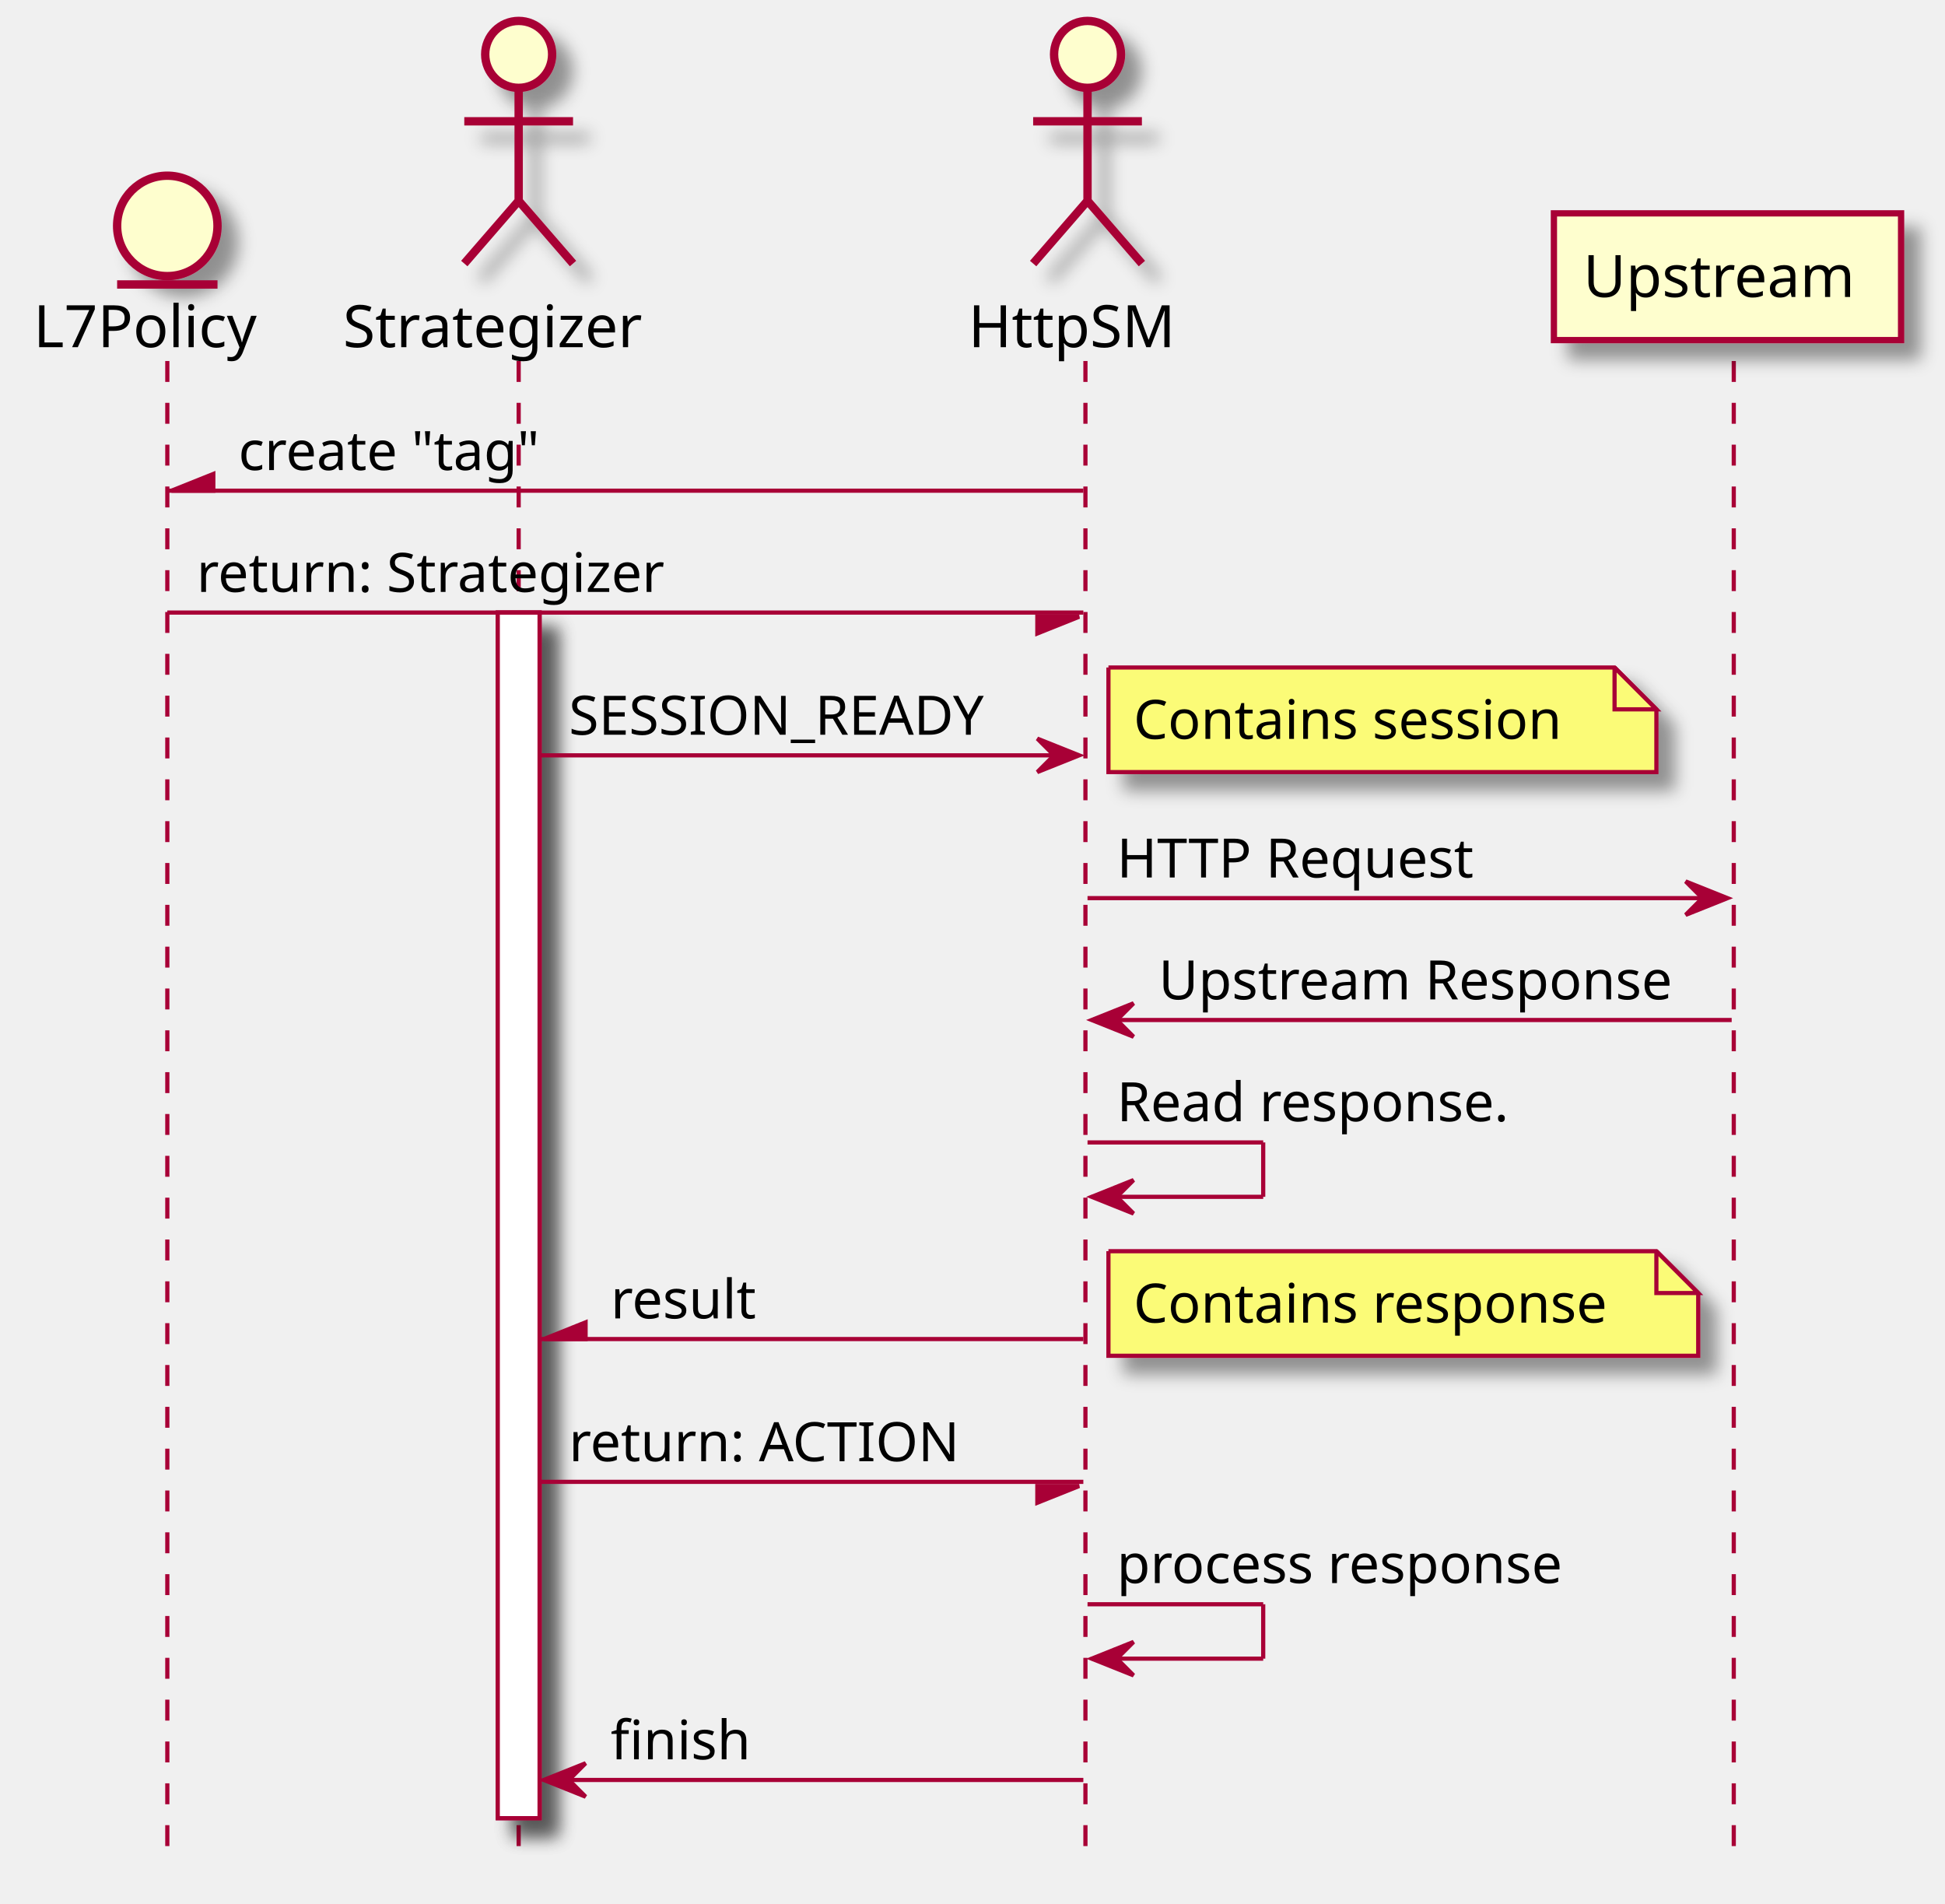
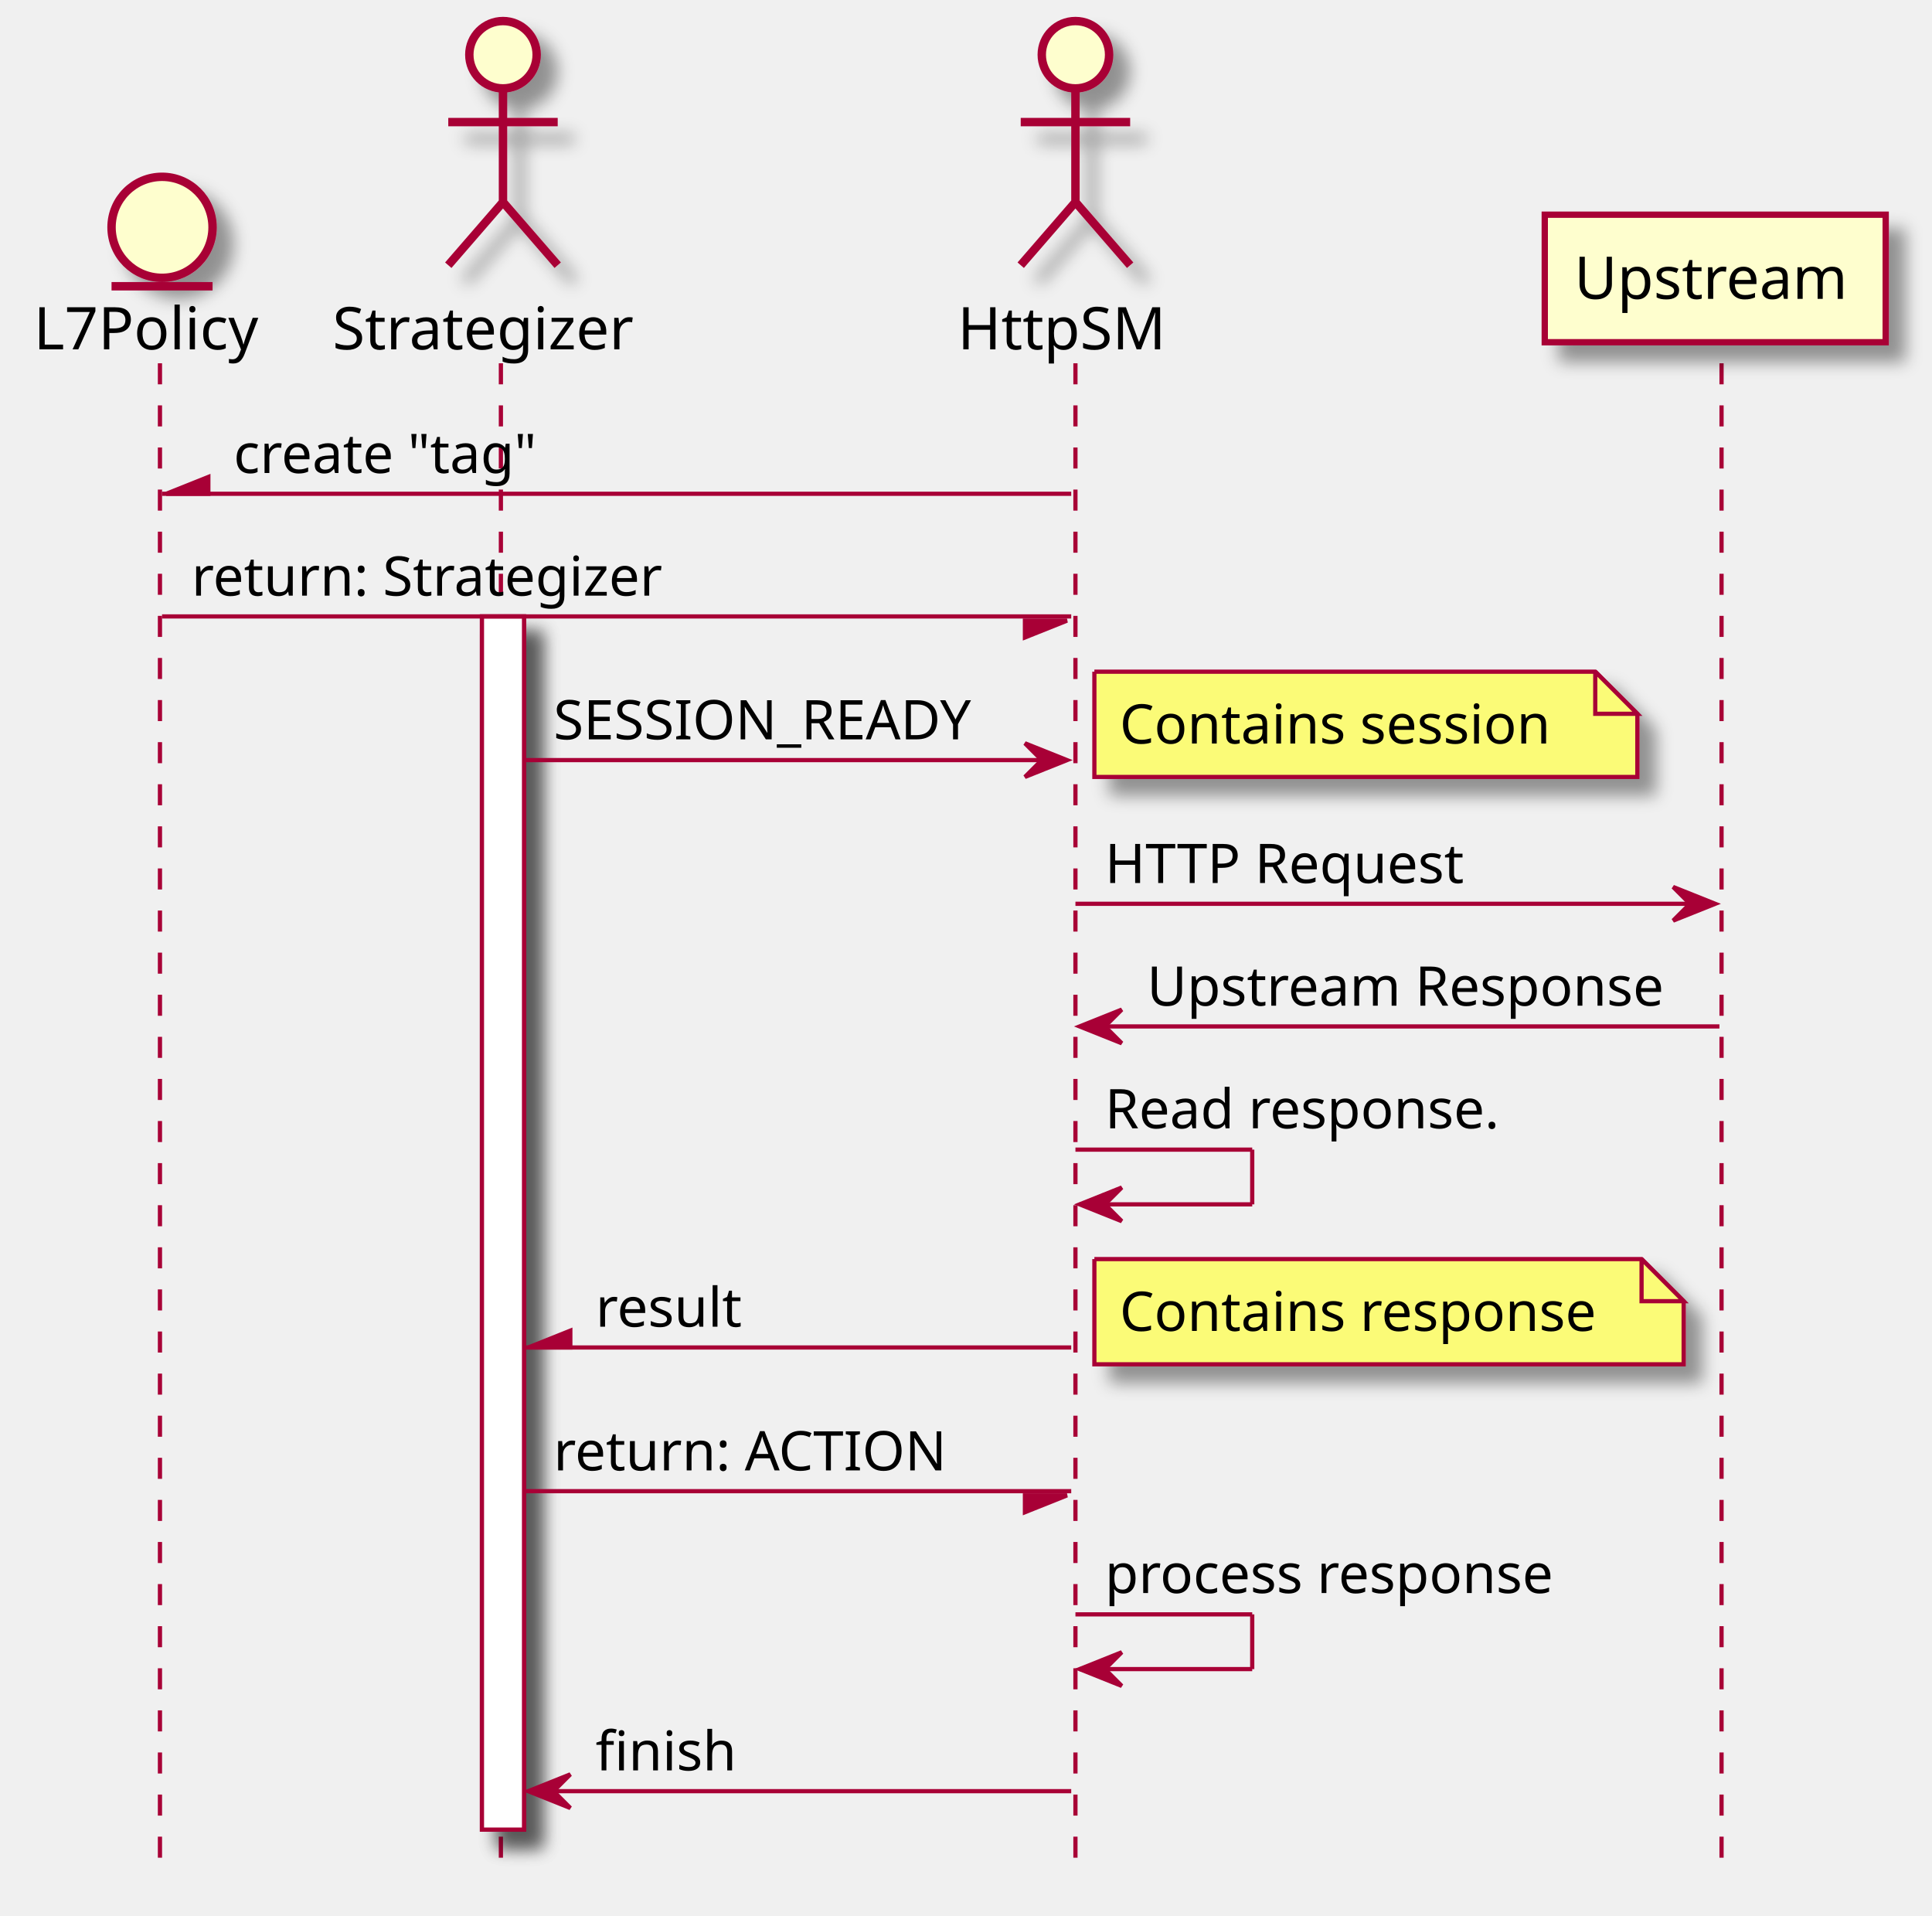
- <svg xmlns="http://www.w3.org/2000/svg" contentScriptType="application/ecmascript" contentStyleType="text/css" height="455px" preserveAspectRatio="none" style="width:465px;height:455px;" version="1.1" viewBox="0 0 465 455" width="465px" zoomAndPan="magnify">
+ <svg xmlns="http://www.w3.org/2000/svg" contentScriptType="application/ecmascript" contentStyleType="text/css" height="455px" preserveAspectRatio="none" style="width:459px;height:455px;" version="1.1" viewBox="0 0 459 455" width="459px" zoomAndPan="magnify">
  <defs>
    <filter height="300%" id="f1sf5jmobvt02y" width="300%" x="-1" y="-1">
      <feGaussianBlur result="blurOut" stdDeviation="2.0" />
      <feColorMatrix in="blurOut" result="blurOut2" type="matrix" values="0 0 0 0 0 0 0 0 0 0 0 0 0 0 0 0 0 0 .4 0" />
      <feOffset dx="4.0" dy="4.0" in="blurOut2" result="blurOut3" />
      <feBlend in="SourceGraphic" in2="blurOut3" mode="normal" />
    </filter>
  </defs>
  <g>
-     <rect fill="#FFFFFF" filter="url(#f1sf5jmobvt02y)" height="288.195" style="stroke: #A80036; stroke-width: 1.0;" width="10" x="119" y="146.43" />
-     <line style="stroke: #A80036; stroke-width: 1.0; stroke-dasharray: 5.0,5.0;" x1="40" x2="40" y1="86.297" y2="443.625" />
-     <line style="stroke: #A80036; stroke-width: 1.0; stroke-dasharray: 5.0,5.0;" x1="124" x2="124" y1="86.297" y2="443.625" />
-     <line style="stroke: #A80036; stroke-width: 1.0; stroke-dasharray: 5.0,5.0;" x1="259.5" x2="259.5" y1="86.297" y2="443.625" />
-     <line style="stroke: #A80036; stroke-width: 1.0; stroke-dasharray: 5.0,5.0;" x1="414.5" x2="414.5" y1="86.297" y2="443.625" />
-     <text fill="#000000" font-family="sans-serif" font-size="14" lengthAdjust="spacingAndGlyphs" textLength="58" x="8" y="82.995">L7Policy</text>
-     <ellipse cx="40" cy="54" fill="#FEFECE" filter="url(#f1sf5jmobvt02y)" rx="12" ry="12" style="stroke: #A80036; stroke-width: 2.0;" />
-     <line style="stroke: #A80036; stroke-width: 2.0;" x1="28" x2="52" y1="68" y2="68" />
-     <text fill="#000000" font-family="sans-serif" font-size="14" lengthAdjust="spacingAndGlyphs" textLength="78" x="82" y="82.995">Strategizer</text>
-     <ellipse cx="124" cy="13" fill="#FEFECE" filter="url(#f1sf5jmobvt02y)" rx="8" ry="8" style="stroke: #A80036; stroke-width: 2.0;" />
-     <path d="M124,21 L124,48 M111,29 L137,29 M124,48 L111,63 M124,48 L137,63 " fill="none" filter="url(#f1sf5jmobvt02y)" style="stroke: #A80036; stroke-width: 2.0;" />
-     <text fill="#000000" font-family="sans-serif" font-size="14" lengthAdjust="spacingAndGlyphs" textLength="51" x="231.5" y="82.995">HttpSM</text>
-     <ellipse cx="260" cy="13" fill="#FEFECE" filter="url(#f1sf5jmobvt02y)" rx="8" ry="8" style="stroke: #A80036; stroke-width: 2.0;" />
-     <path d="M260,21 L260,48 M247,29 L273,29 M260,48 L247,63 M260,48 L273,63 " fill="none" filter="url(#f1sf5jmobvt02y)" style="stroke: #A80036; stroke-width: 2.0;" />
-     <rect fill="#FEFECE" filter="url(#f1sf5jmobvt02y)" height="30.297" style="stroke: #A80036; stroke-width: 1.5;" width="83" x="371.5" y="51" />
-     <text fill="#000000" font-family="sans-serif" font-size="14" lengthAdjust="spacingAndGlyphs" textLength="69" x="378.5" y="70.995">Upstream</text>
-     <rect fill="#FFFFFF" filter="url(#f1sf5jmobvt02y)" height="288.195" style="stroke: #A80036; stroke-width: 1.0;" width="10" x="119" y="146.43" />
-     <polygon fill="#A80036" points="51,113.297,41,117.297,51,117.297" style="stroke: #A80036; stroke-width: 1.0;" />
-     <line style="stroke: #A80036; stroke-width: 1.0;" x1="40" x2="259" y1="117.297" y2="117.297" />
-     <text fill="#000000" font-family="sans-serif" font-size="13" lengthAdjust="spacingAndGlyphs" textLength="78" x="57" y="112.364">create "tag"</text>
-     <polygon fill="#A80036" points="248,147.43,258,147.43,248,151.43" style="stroke: #A80036; stroke-width: 1.0;" />
-     <line style="stroke: #A80036; stroke-width: 1.0;" x1="40" x2="259" y1="146.43" y2="146.43" />
-     <text fill="#000000" font-family="sans-serif" font-size="13" lengthAdjust="spacingAndGlyphs" textLength="118" x="47" y="141.497">return: Strategizer</text>
-     <polygon fill="#A80036" points="248,176.562,258,180.562,248,184.562,252,180.562" style="stroke: #A80036; stroke-width: 1.0;" />
-     <line style="stroke: #A80036; stroke-width: 1.0;" x1="129" x2="254" y1="180.562" y2="180.562" />
-     <text fill="#000000" font-family="sans-serif" font-size="13" lengthAdjust="spacingAndGlyphs" textLength="107" x="136" y="175.629">SESSION_READY</text>
-     <path d="M265,159.562 L265,184.562 L396,184.562 L396,169.562 L386,159.562 L265,159.562 " fill="#FBFB77" filter="url(#f1sf5jmobvt02y)" style="stroke: #A80036; stroke-width: 1.0;" />
-     <path d="M386,159.562 L386,169.562 L396,169.562 L386,159.562 " fill="#FBFB77" style="stroke: #A80036; stroke-width: 1.0;" />
-     <text fill="#000000" font-family="sans-serif" font-size="13" lengthAdjust="spacingAndGlyphs" textLength="110" x="271" y="176.629">Contains session</text>
-     <polygon fill="#A80036" points="403,210.695,413,214.695,403,218.695,407,214.695" style="stroke: #A80036; stroke-width: 1.0;" />
-     <line style="stroke: #A80036; stroke-width: 1.0;" x1="260" x2="409" y1="214.695" y2="214.695" />
-     <text fill="#000000" font-family="sans-serif" font-size="13" lengthAdjust="spacingAndGlyphs" textLength="91" x="267" y="209.762">HTTP Request</text>
-     <polygon fill="#A80036" points="271,239.828,261,243.828,271,247.828,267,243.828" style="stroke: #A80036; stroke-width: 1.0;" />
-     <line style="stroke: #A80036; stroke-width: 1.0;" x1="265" x2="414" y1="243.828" y2="243.828" />
-     <text fill="#000000" font-family="sans-serif" font-size="13" lengthAdjust="spacingAndGlyphs" textLength="131" x="277" y="238.895">Upstream Response</text>
-     <line style="stroke: #A80036; stroke-width: 1.0;" x1="260" x2="302" y1="273.094" y2="273.094" />
-     <line style="stroke: #A80036; stroke-width: 1.0;" x1="302" x2="302" y1="273.094" y2="286.094" />
-     <line style="stroke: #A80036; stroke-width: 1.0;" x1="261" x2="302" y1="286.094" y2="286.094" />
-     <polygon fill="#A80036" points="271,282.094,261,286.094,271,290.094,267,286.094" style="stroke: #A80036; stroke-width: 1.0;" />
-     <text fill="#000000" font-family="sans-serif" font-size="13" lengthAdjust="spacingAndGlyphs" textLength="100" x="267" y="268.028">Read response.</text>
-     <polygon fill="#A80036" points="140,316.094,130,320.094,140,320.094" style="stroke: #A80036; stroke-width: 1.0;" />
-     <line style="stroke: #A80036; stroke-width: 1.0;" x1="129" x2="259" y1="320.094" y2="320.094" />
-     <text fill="#000000" font-family="sans-serif" font-size="13" lengthAdjust="spacingAndGlyphs" textLength="37" x="146" y="315.161">result</text>
-     <path d="M265,299.094 L265,324.094 L406,324.094 L406,309.094 L396,299.094 L265,299.094 " fill="#FBFB77" filter="url(#f1sf5jmobvt02y)" style="stroke: #A80036; stroke-width: 1.0;" />
-     <path d="M396,299.094 L396,309.094 L406,309.094 L396,299.094 " fill="#FBFB77" style="stroke: #A80036; stroke-width: 1.0;" />
-     <text fill="#000000" font-family="sans-serif" font-size="13" lengthAdjust="spacingAndGlyphs" textLength="120" x="271" y="316.161">Contains response</text>
-     <polygon fill="#A80036" points="248,355.227,258,355.227,248,359.227" style="stroke: #A80036; stroke-width: 1.0;" />
-     <line style="stroke: #A80036; stroke-width: 1.0;" x1="129" x2="259" y1="354.227" y2="354.227" />
-     <text fill="#000000" font-family="sans-serif" font-size="13" lengthAdjust="spacingAndGlyphs" textLength="97" x="136" y="349.293">return: ACTION</text>
-     <line style="stroke: #A80036; stroke-width: 1.0;" x1="260" x2="302" y1="383.492" y2="383.492" />
-     <line style="stroke: #A80036; stroke-width: 1.0;" x1="302" x2="302" y1="383.492" y2="396.492" />
-     <line style="stroke: #A80036; stroke-width: 1.0;" x1="261" x2="302" y1="396.492" y2="396.492" />
-     <polygon fill="#A80036" points="271,392.492,261,396.492,271,400.492,267,396.492" style="stroke: #A80036; stroke-width: 1.0;" />
-     <text fill="#000000" font-family="sans-serif" font-size="13" lengthAdjust="spacingAndGlyphs" textLength="113" x="267" y="378.426">process response</text>
-     <polygon fill="#A80036" points="140,421.492,130,425.492,140,429.492,136,425.492" style="stroke: #A80036; stroke-width: 1.0;" />
-     <line style="stroke: #A80036; stroke-width: 1.0;" x1="134" x2="259" y1="425.492" y2="425.492" />
-     <text fill="#000000" font-family="sans-serif" font-size="13" lengthAdjust="spacingAndGlyphs" textLength="36" x="146" y="420.559">finish</text>
+     <rect fill="#FFFFFF" filter="url(#f1sf5jmobvt02y)" height="288.195" style="stroke: #A80036; stroke-width: 1.0;" width="10" x="114.5" y="146.43" />
+     <line style="stroke: #A80036; stroke-width: 1.0; stroke-dasharray: 5.0,5.0;" x1="38" x2="38" y1="86.297" y2="443.625" />
+     <line style="stroke: #A80036; stroke-width: 1.0; stroke-dasharray: 5.0,5.0;" x1="119" x2="119" y1="86.297" y2="443.625" />
+     <line style="stroke: #A80036; stroke-width: 1.0; stroke-dasharray: 5.0,5.0;" x1="255.5" x2="255.5" y1="86.297" y2="443.625" />
+     <line style="stroke: #A80036; stroke-width: 1.0; stroke-dasharray: 5.0,5.0;" x1="409" x2="409" y1="86.297" y2="443.625" />
+     <text fill="#000000" font-family="sans-serif" font-size="14" lengthAdjust="spacingAndGlyphs" textLength="55" x="8" y="82.995">L7Policy</text>
+     <ellipse cx="38.5" cy="54" fill="#FEFECE" filter="url(#f1sf5jmobvt02y)" rx="12" ry="12" style="stroke: #A80036; stroke-width: 2.0;" />
+     <line style="stroke: #A80036; stroke-width: 2.0;" x1="26.5" x2="50.5" y1="68" y2="68" />
+     <text fill="#000000" font-family="sans-serif" font-size="14" lengthAdjust="spacingAndGlyphs" textLength="75" x="79" y="82.995">Strategizer</text>
+     <ellipse cx="119.5" cy="13" fill="#FEFECE" filter="url(#f1sf5jmobvt02y)" rx="8" ry="8" style="stroke: #A80036; stroke-width: 2.0;" />
+     <path d="M119.5,21 L119.5,48 M106.5,29 L132.5,29 M119.5,48 L106.5,63 M119.5,48 L132.5,63 " fill="none" filter="url(#f1sf5jmobvt02y)" style="stroke: #A80036; stroke-width: 2.0;" />
+     <text fill="#000000" font-family="sans-serif" font-size="14" lengthAdjust="spacingAndGlyphs" textLength="50" x="227.5" y="82.995">HttpSM</text>
+     <ellipse cx="255.5" cy="13" fill="#FEFECE" filter="url(#f1sf5jmobvt02y)" rx="8" ry="8" style="stroke: #A80036; stroke-width: 2.0;" />
+     <path d="M255.5,21 L255.5,48 M242.5,29 L268.5,29 M255.5,48 L242.5,63 M255.5,48 L268.5,63 " fill="none" filter="url(#f1sf5jmobvt02y)" style="stroke: #A80036; stroke-width: 2.0;" />
+     <rect fill="#FEFECE" filter="url(#f1sf5jmobvt02y)" height="30.297" style="stroke: #A80036; stroke-width: 1.5;" width="81" x="367" y="51" />
+     <text fill="#000000" font-family="sans-serif" font-size="14" lengthAdjust="spacingAndGlyphs" textLength="67" x="374" y="70.995">Upstream</text>
+     <rect fill="#FFFFFF" filter="url(#f1sf5jmobvt02y)" height="288.195" style="stroke: #A80036; stroke-width: 1.0;" width="10" x="114.5" y="146.43" />
+     <polygon fill="#A80036" points="49.5,113.297,39.5,117.297,49.5,117.297" style="stroke: #A80036; stroke-width: 1.0;" />
+     <line style="stroke: #A80036; stroke-width: 1.0;" x1="38.5" x2="254.5" y1="117.297" y2="117.297" />
+     <text fill="#000000" font-family="sans-serif" font-size="13" lengthAdjust="spacingAndGlyphs" textLength="76" x="55.5" y="112.364">create "tag"</text>
+     <polygon fill="#A80036" points="243.5,147.43,253.5,147.43,243.5,151.43" style="stroke: #A80036; stroke-width: 1.0;" />
+     <line style="stroke: #A80036; stroke-width: 1.0;" x1="38.5" x2="254.5" y1="146.43" y2="146.43" />
+     <text fill="#000000" font-family="sans-serif" font-size="13" lengthAdjust="spacingAndGlyphs" textLength="118" x="45.5" y="141.497">return: Strategizer</text>
+     <polygon fill="#A80036" points="243.5,176.562,253.5,180.562,243.5,184.562,247.5,180.562" style="stroke: #A80036; stroke-width: 1.0;" />
+     <line style="stroke: #A80036; stroke-width: 1.0;" x1="124.5" x2="249.5" y1="180.562" y2="180.562" />
+     <text fill="#000000" font-family="sans-serif" font-size="13" lengthAdjust="spacingAndGlyphs" textLength="107" x="131.5" y="175.629">SESSION_READY</text>
+     <path d="M260,159.562 L260,184.562 L389,184.562 L389,169.562 L379,159.562 L260,159.562 " fill="#FBFB77" filter="url(#f1sf5jmobvt02y)" style="stroke: #A80036; stroke-width: 1.0;" />
+     <path d="M379,159.562 L379,169.562 L389,169.562 L379,159.562 " fill="#FBFB77" style="stroke: #A80036; stroke-width: 1.0;" />
+     <text fill="#000000" font-family="sans-serif" font-size="13" lengthAdjust="spacingAndGlyphs" textLength="108" x="266" y="176.629">Contains session</text>
+     <polygon fill="#A80036" points="397.5,210.695,407.5,214.695,397.5,218.695,401.5,214.695" style="stroke: #A80036; stroke-width: 1.0;" />
+     <line style="stroke: #A80036; stroke-width: 1.0;" x1="255.5" x2="403.5" y1="214.695" y2="214.695" />
+     <text fill="#000000" font-family="sans-serif" font-size="13" lengthAdjust="spacingAndGlyphs" textLength="88" x="262.5" y="209.762">HTTP Request</text>
+     <polygon fill="#A80036" points="266.5,239.828,256.5,243.828,266.5,247.828,262.5,243.828" style="stroke: #A80036; stroke-width: 1.0;" />
+     <line style="stroke: #A80036; stroke-width: 1.0;" x1="260.5" x2="408.5" y1="243.828" y2="243.828" />
+     <text fill="#000000" font-family="sans-serif" font-size="13" lengthAdjust="spacingAndGlyphs" textLength="130" x="272.5" y="238.895">Upstream Response</text>
+     <line style="stroke: #A80036; stroke-width: 1.0;" x1="255.5" x2="297.5" y1="273.094" y2="273.094" />
+     <line style="stroke: #A80036; stroke-width: 1.0;" x1="297.5" x2="297.5" y1="273.094" y2="286.094" />
+     <line style="stroke: #A80036; stroke-width: 1.0;" x1="256.5" x2="297.5" y1="286.094" y2="286.094" />
+     <polygon fill="#A80036" points="266.5,282.094,256.5,286.094,266.5,290.094,262.5,286.094" style="stroke: #A80036; stroke-width: 1.0;" />
+     <text fill="#000000" font-family="sans-serif" font-size="13" lengthAdjust="spacingAndGlyphs" textLength="99" x="262.5" y="268.028">Read response.</text>
+     <polygon fill="#A80036" points="135.5,316.094,125.5,320.094,135.5,320.094" style="stroke: #A80036; stroke-width: 1.0;" />
+     <line style="stroke: #A80036; stroke-width: 1.0;" x1="124.5" x2="254.5" y1="320.094" y2="320.094" />
+     <text fill="#000000" font-family="sans-serif" font-size="13" lengthAdjust="spacingAndGlyphs" textLength="36" x="141.5" y="315.161">result</text>
+     <path d="M260,299.094 L260,324.094 L400,324.094 L400,309.094 L390,299.094 L260,299.094 " fill="#FBFB77" filter="url(#f1sf5jmobvt02y)" style="stroke: #A80036; stroke-width: 1.0;" />
+     <path d="M390,299.094 L390,309.094 L400,309.094 L390,299.094 " fill="#FBFB77" style="stroke: #A80036; stroke-width: 1.0;" />
+     <text fill="#000000" font-family="sans-serif" font-size="13" lengthAdjust="spacingAndGlyphs" textLength="119" x="266" y="316.161">Contains response</text>
+     <polygon fill="#A80036" points="243.5,355.227,253.5,355.227,243.5,359.227" style="stroke: #A80036; stroke-width: 1.0;" />
+     <line style="stroke: #A80036; stroke-width: 1.0;" x1="124.5" x2="254.5" y1="354.227" y2="354.227" />
+     <text fill="#000000" font-family="sans-serif" font-size="13" lengthAdjust="spacingAndGlyphs" textLength="95" x="131.5" y="349.293">return: ACTION</text>
+     <line style="stroke: #A80036; stroke-width: 1.0;" x1="255.5" x2="297.5" y1="383.492" y2="383.492" />
+     <line style="stroke: #A80036; stroke-width: 1.0;" x1="297.5" x2="297.5" y1="383.492" y2="396.492" />
+     <line style="stroke: #A80036; stroke-width: 1.0;" x1="256.5" x2="297.5" y1="396.492" y2="396.492" />
+     <polygon fill="#A80036" points="266.5,392.492,256.5,396.492,266.5,400.492,262.5,396.492" style="stroke: #A80036; stroke-width: 1.0;" />
+     <text fill="#000000" font-family="sans-serif" font-size="13" lengthAdjust="spacingAndGlyphs" textLength="113" x="262.5" y="378.426">process response</text>
+     <polygon fill="#A80036" points="135.5,421.492,125.5,425.492,135.5,429.492,131.5,425.492" style="stroke: #A80036; stroke-width: 1.0;" />
+     <line style="stroke: #A80036; stroke-width: 1.0;" x1="129.5" x2="254.5" y1="425.492" y2="425.492" />
+     <text fill="#000000" font-family="sans-serif" font-size="13" lengthAdjust="spacingAndGlyphs" textLength="33" x="141.5" y="420.559">finish</text>
  </g>
</svg>
